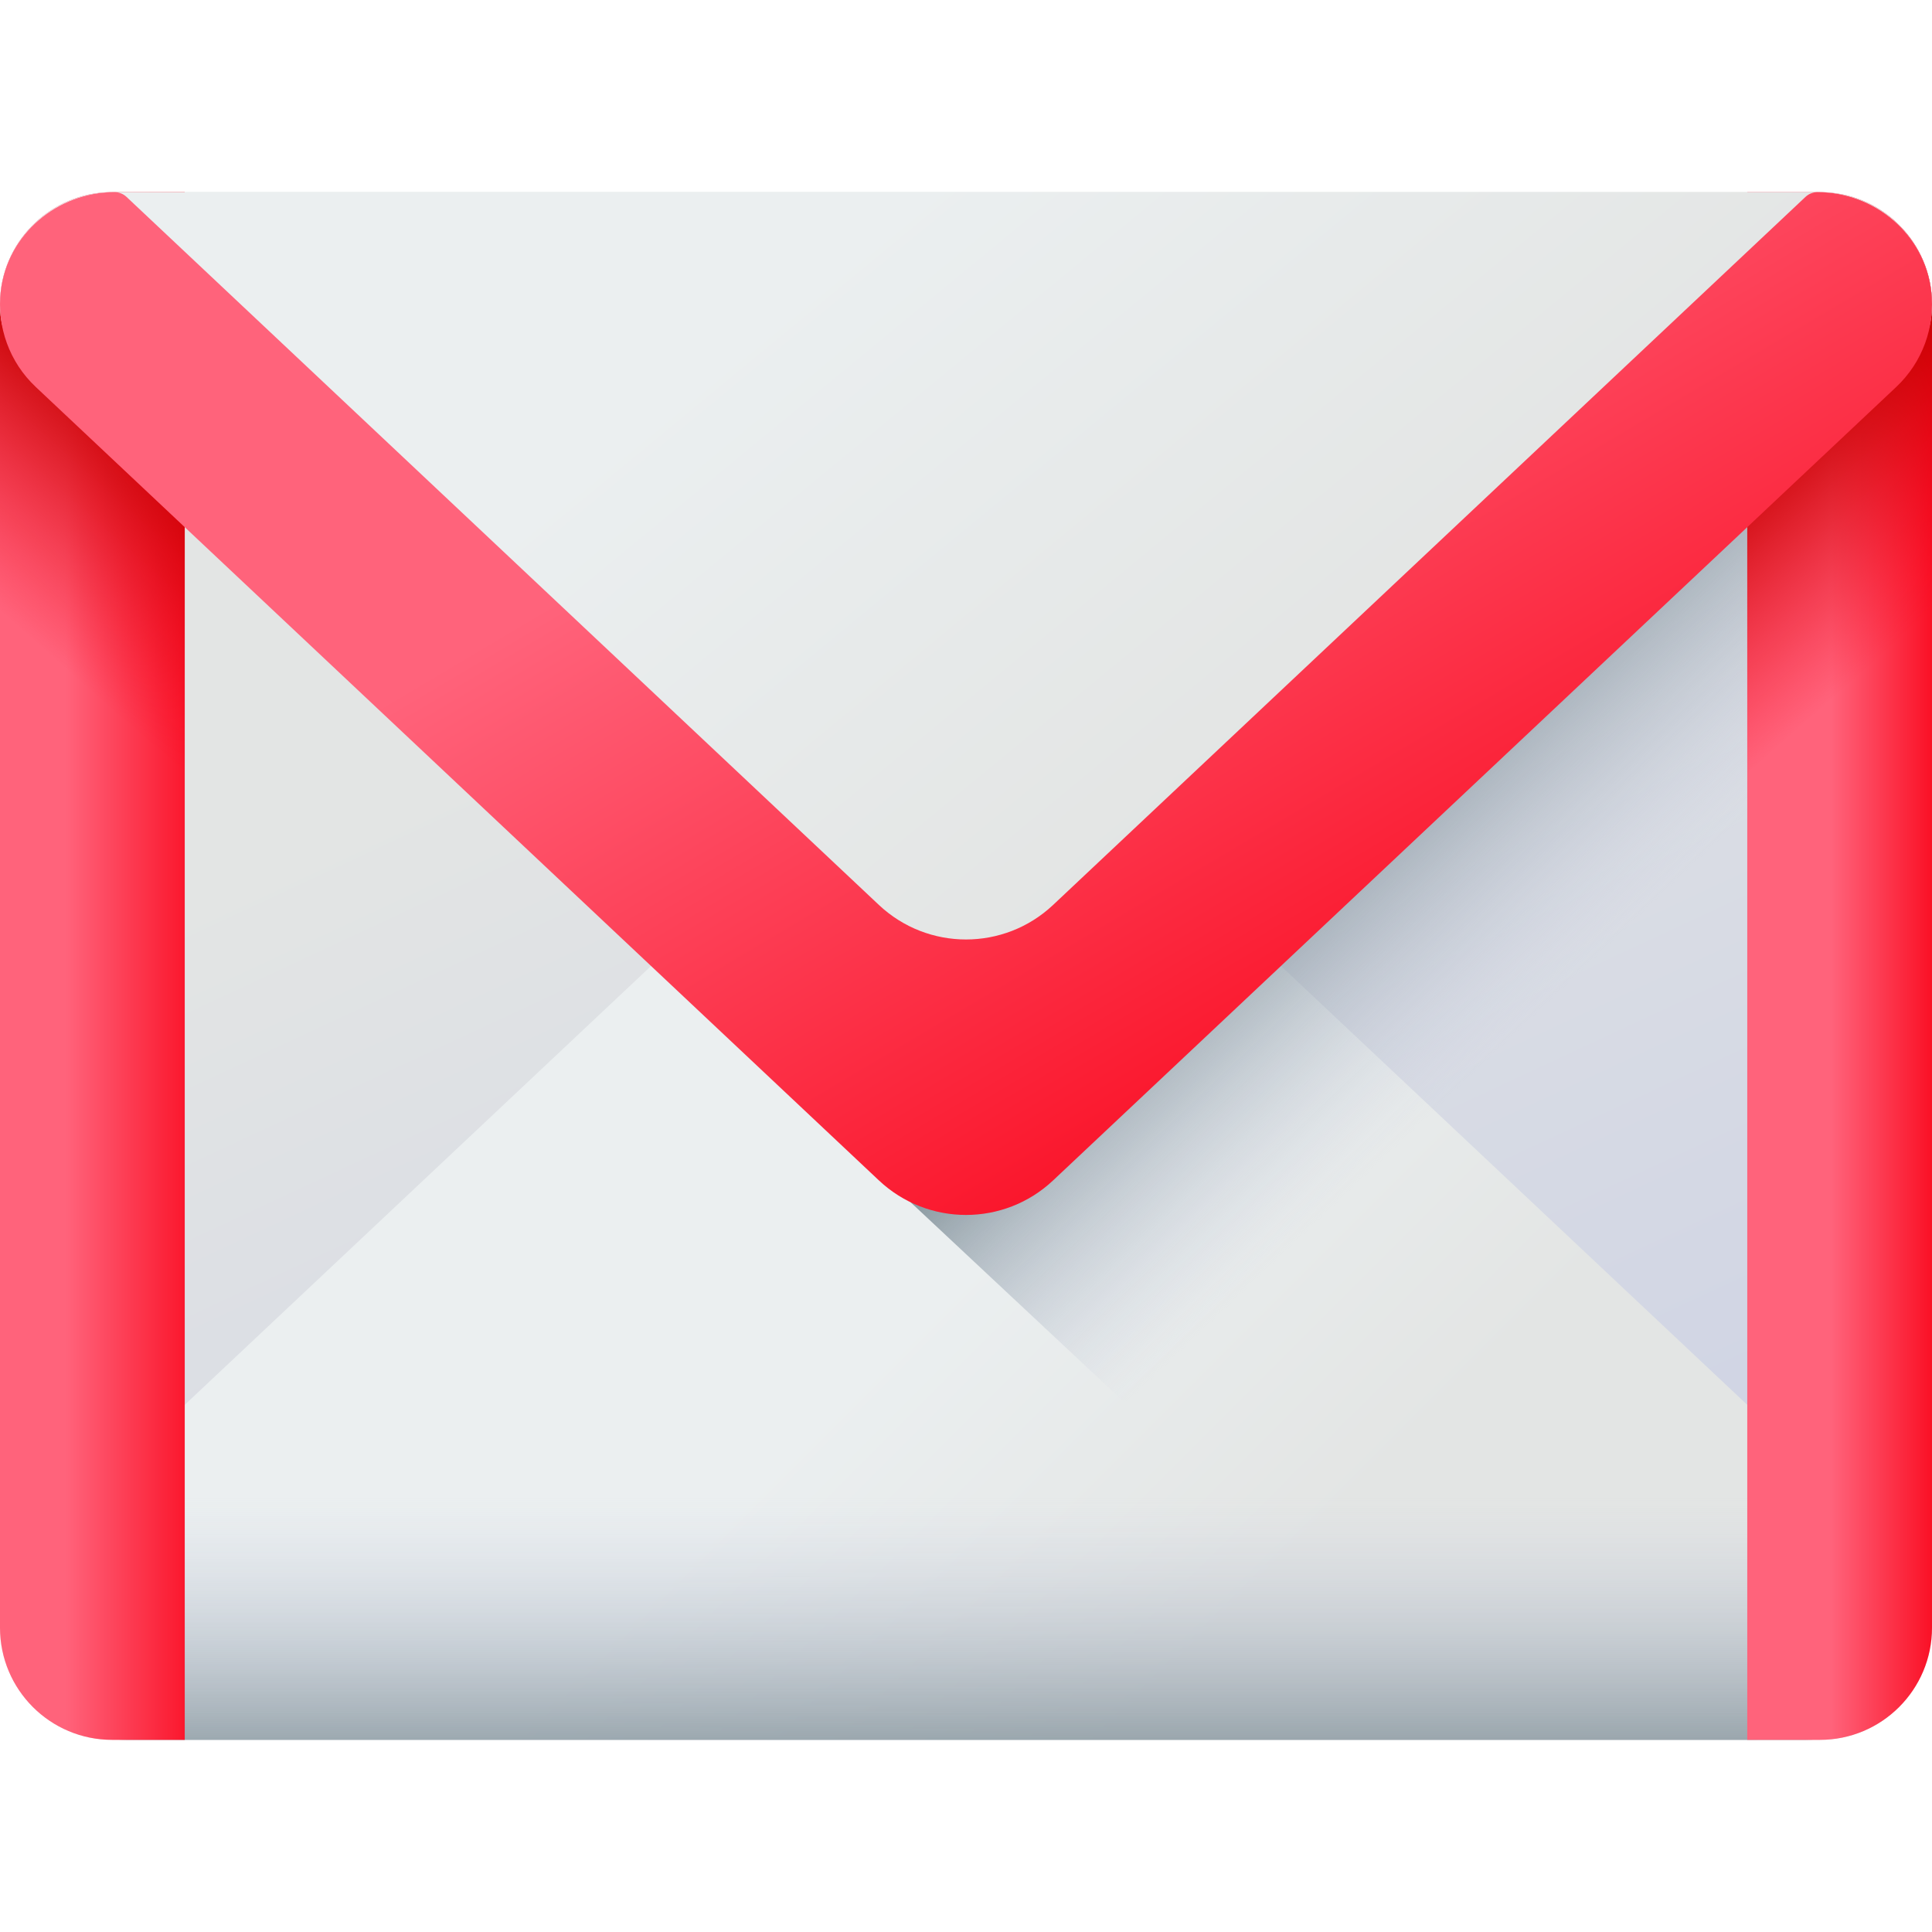
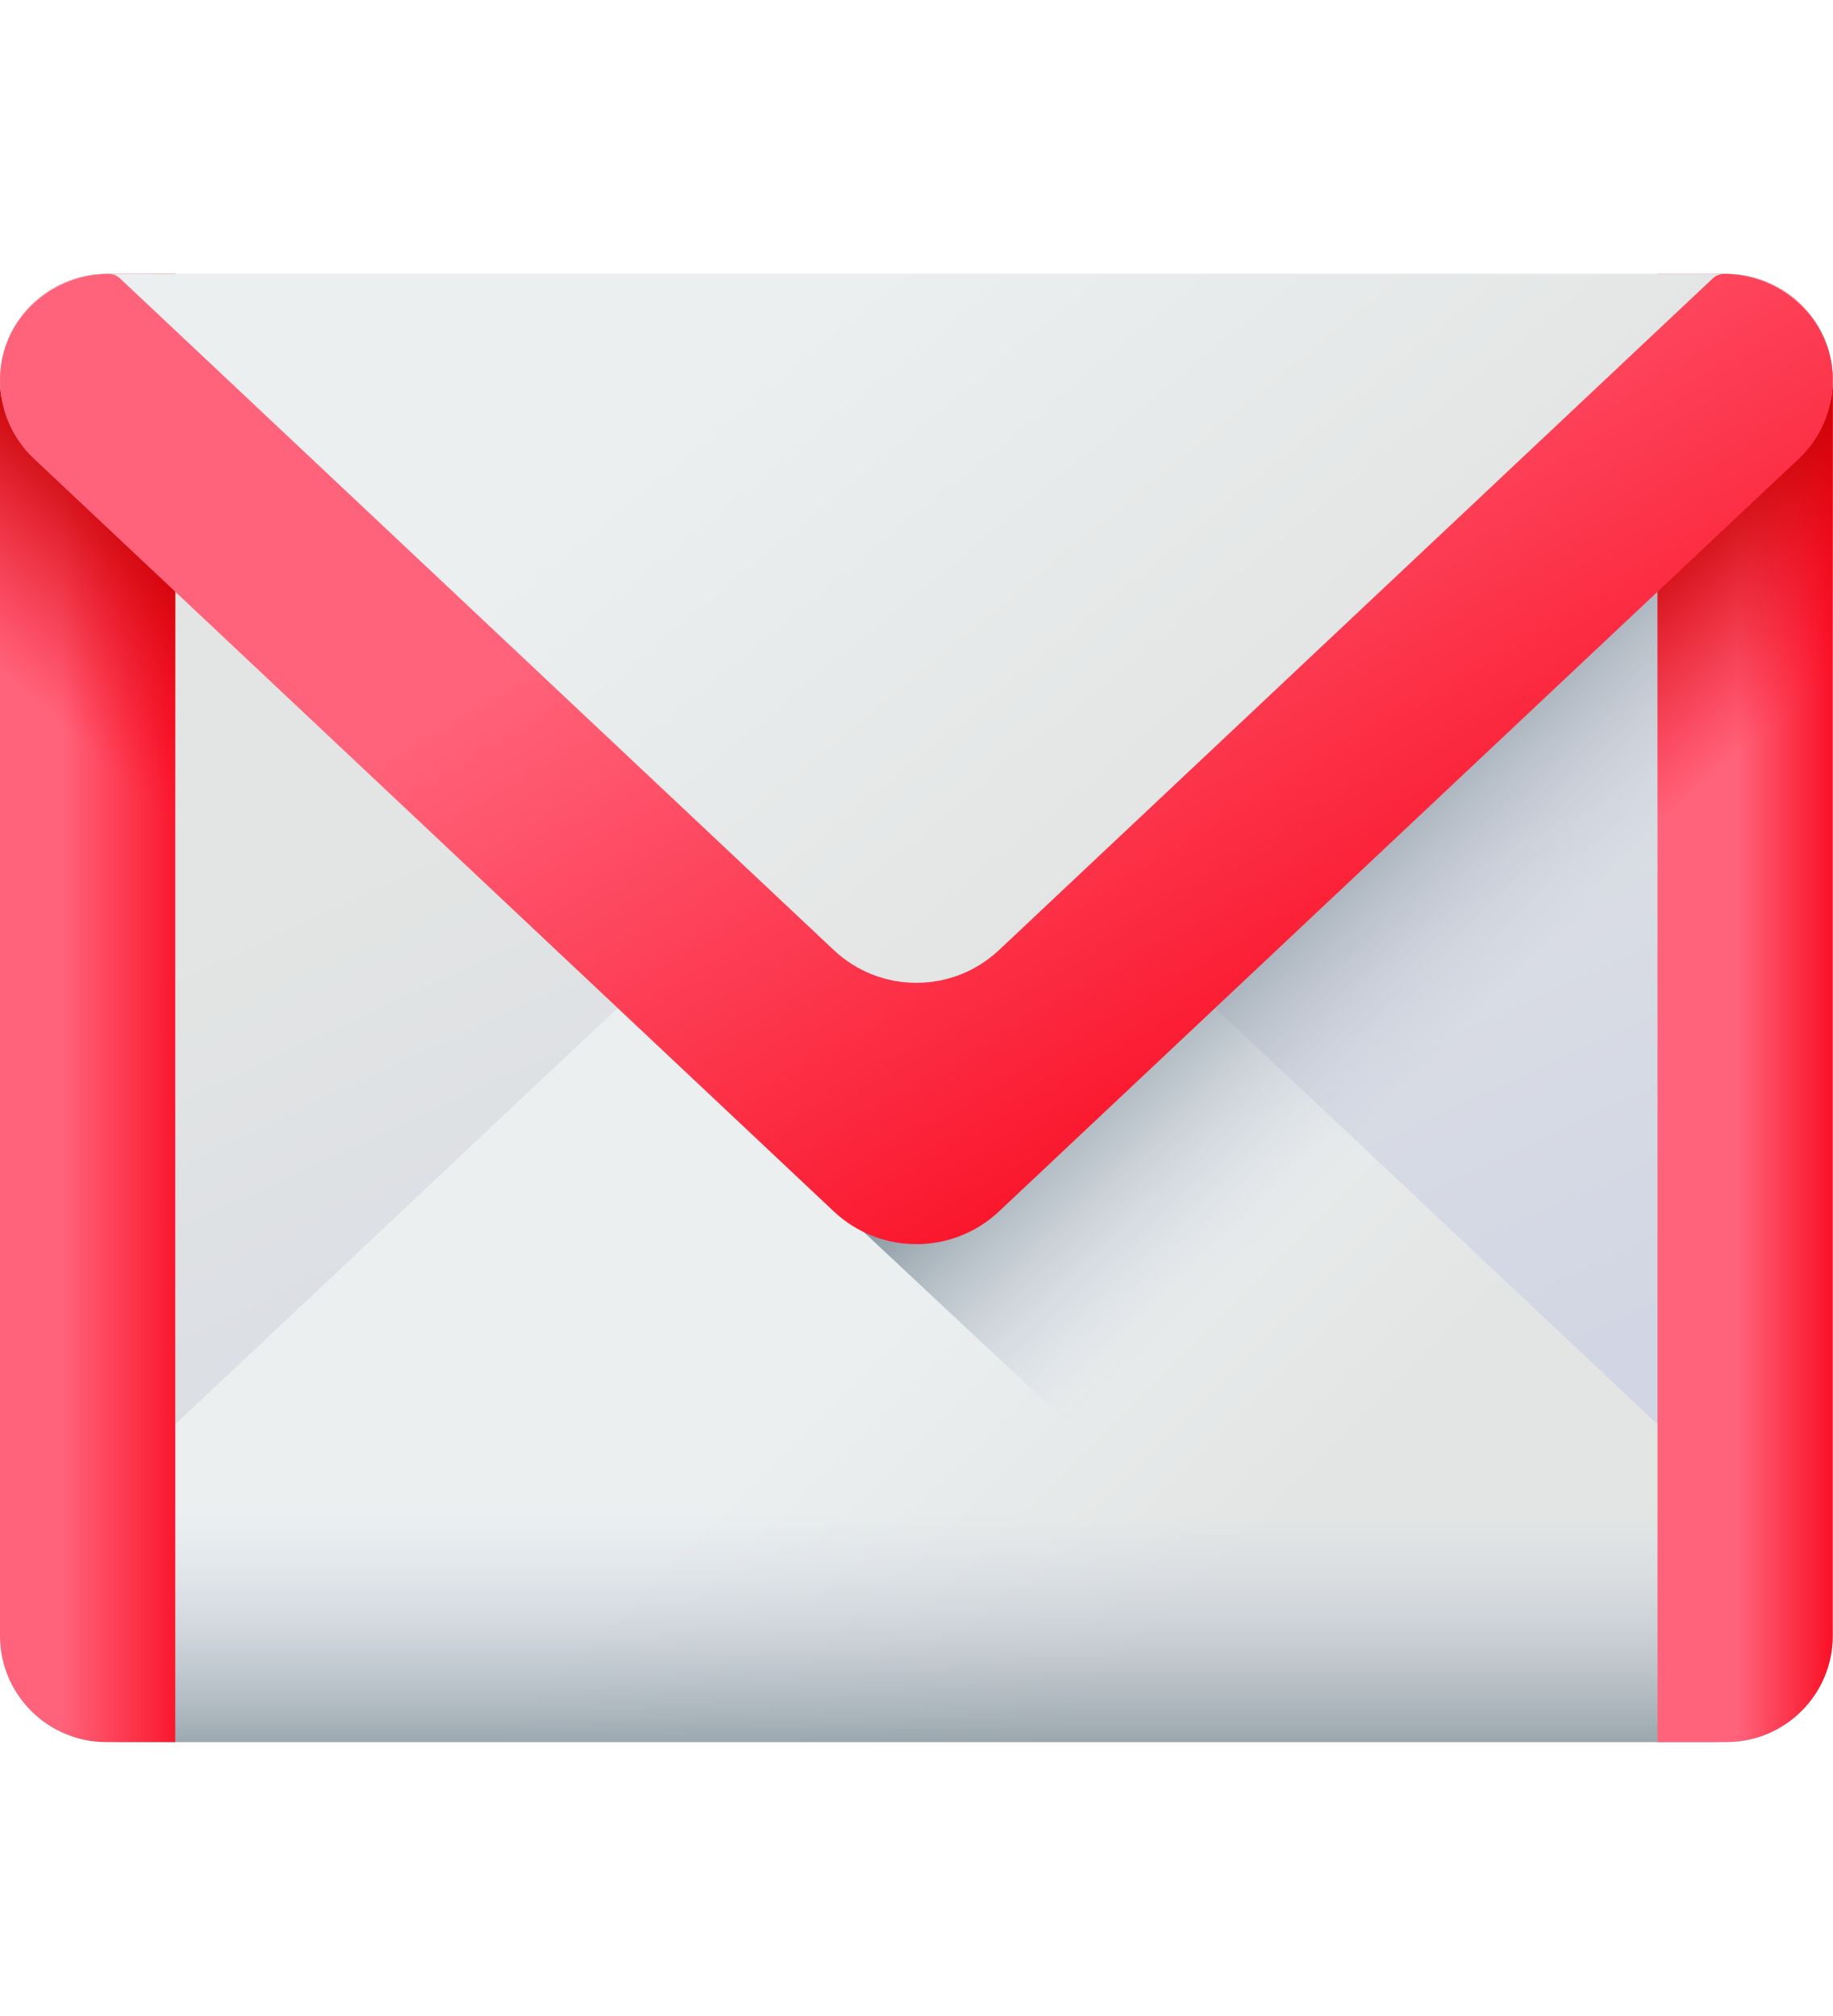
- <svg xmlns="http://www.w3.org/2000/svg" xmlns:xlink="http://www.w3.org/1999/xlink" id="Capa_1" enable-background="new 0 0 510 510" height="512" viewBox="0 0 510 510" width="512">
+ <svg xmlns="http://www.w3.org/2000/svg" xmlns:xlink="http://www.w3.org/1999/xlink" id="Capa_1" enable-background="new 0 0 510 510" height="110px" viewBox="0 0 510 510" width="100px">
  <linearGradient id="SVGID_1_" gradientUnits="userSpaceOnUse" x1="218.973" x2="380.27" y1="158.336" y2="504.608">
    <stop offset="0" stop-color="#e3e5e4" />
    <stop offset="1" stop-color="#cbd0e4" />
  </linearGradient>
  <linearGradient id="lg1">
    <stop offset="0" stop-color="#ebeff0" />
    <stop offset="1" stop-color="#e3e5e4" />
  </linearGradient>
  <linearGradient id="SVGID_2_" gradientUnits="userSpaceOnUse" x1="207.043" x2="290.353" xlink:href="#lg1" y1="381.647" y2="464.957" />
  <linearGradient id="lg2">
    <stop offset="0" stop-color="#cbd0e4" stop-opacity="0" />
    <stop offset="1" stop-color="#6a7d83" />
  </linearGradient>
  <linearGradient id="SVGID_3_" gradientUnits="userSpaceOnUse" x1="255" x2="255" xlink:href="#lg2" y1="395.097" y2="480.645" />
  <linearGradient id="lg3">
    <stop offset="0" stop-color="#ff637b" />
    <stop offset="1" stop-color="#f90217" />
  </linearGradient>
  <linearGradient id="SVGID_4_" gradientUnits="userSpaceOnUse" x1="17.333" x2="58.022" xlink:href="#lg3" y1="255" y2="255" />
  <linearGradient id="SVGID_5_" gradientUnits="userSpaceOnUse" x1="419.959" x2="357.292" xlink:href="#lg2" y1="254.052" y2="188.052" />
  <linearGradient id="SVGID_6_" gradientUnits="userSpaceOnUse" x1="483.333" x2="514.667" xlink:href="#lg3" y1="255" y2="255" />
  <linearGradient id="lg4">
    <stop offset="0" stop-color="#f90217" stop-opacity="0" />
    <stop offset=".267" stop-color="#e7010f" stop-opacity=".267" />
    <stop offset=".723" stop-color="#ce0004" stop-opacity=".723" />
    <stop offset="1" stop-color="#c50000" />
  </linearGradient>
  <linearGradient id="SVGID_7_" gradientUnits="userSpaceOnUse" x1="500.767" x2="458.767" xlink:href="#lg4" y1="169.548" y2="122.048" />
  <linearGradient id="SVGID_8_" gradientTransform="matrix(-1 0 0 1 971.233 0)" gradientUnits="userSpaceOnUse" x1="962" x2="920" xlink:href="#lg4" y1="169.548" y2="122.048" />
  <linearGradient id="SVGID_9_" gradientUnits="userSpaceOnUse" x1="234.406" x2="346.189" xlink:href="#lg1" y1="54.061" y2="189.691" />
  <linearGradient id="SVGID_10_" gradientUnits="userSpaceOnUse" x1="261.026" x2="390.36" xlink:href="#lg3" y1="90.574" y2="308.574" />
  <g>
    <path d="m462.393 459.282h-414.786c-16.351 0-29.607-13.256-29.607-29.608l-18-349.349c0-16.352 13.256-29.607 29.607-29.607h450.785c16.352 0 29.607 13.256 29.607 29.607l-18 349.349c.001 16.352-13.255 29.608-29.606 29.608z" fill="url(#SVGID_1_)" />
    <path d="m480.393 459.282h-450.786c-16.351 0-29.607-13.256-29.607-29.608 0-8.258 3.41-16.149 9.423-21.808l222.585-209.465c12.918-12.156 33.066-12.156 45.984 0l222.585 209.465c6.014 5.659 9.423 13.55 9.423 21.808 0 16.352-13.256 29.608-29.607 29.608z" fill="url(#SVGID_2_)" />
    <path d="m4.235 352.963v76.711c0 16.352 13.036 29.607 29.116 29.607h443.298c16.08 0 29.116-13.256 29.116-29.607v-76.711z" fill="url(#SVGID_3_)" />
    <path d="m0 80.326v349.349c0 16.352 13.256 29.607 29.607 29.607h19.16v-408.564h-19.16c-16.351 0-29.607 13.256-29.607 29.608z" fill="url(#SVGID_4_)" />
    <path d="m10.423 102.133 381.577 357.149h88.393c16.352 0 29.607-13.256 29.607-29.607v-349.349c0-16.352-13.256-27.607-29.607-27.607h-450.786c-16.351-.001-28.607 11.255-28.607 27.607 0 8.257 3.41 16.148 9.423 21.807z" fill="url(#SVGID_5_)" />
    <path d="m510 80.326v349.349c0 16.352-13.256 29.607-29.607 29.607h-19.16v-408.564h19.16c16.351 0 29.607 13.256 29.607 29.608z" fill="url(#SVGID_6_)" />
    <path d="m480.393 52.718h-19.16v180.996h48.767v-151.388c0-16.352-13.256-29.608-29.607-29.608z" fill="url(#SVGID_7_)" />
    <path d="m29.607 52.718h19.16v180.996h-48.767v-151.388c0-16.352 13.256-29.608 29.607-29.608z" fill="url(#SVGID_8_)" />
    <path d="m480.393 50.718h-450.786c-16.351 0-29.607 13.256-29.607 29.608 0 8.258 3.41 13.149 9.423 18.808l222.585 209.465c12.918 12.156 33.066 12.156 45.984 0l222.585-209.466c6.013-5.659 9.423-10.55 9.423-18.807 0-16.352-13.256-29.608-29.607-29.608z" fill="url(#SVGID_9_)" />
    <path d="m479.775 50.718c-1.179 0-2.313.45-3.171 1.257l-198.612 186.906c-12.918 12.156-33.066 12.156-45.984 0l-198.611-186.905c-.858-.808-1.993-1.258-3.171-1.258-15.107 0-28.248 11.079-30.018 26.082-1.121 9.503 2.351 18.873 9.216 25.333l222.585 209.465c12.918 12.156 33.066 12.156 45.984 0l222.585-209.465c6.865-6.461 10.337-15.83 9.216-25.333-1.771-15.003-14.912-26.082-30.019-26.082z" fill="url(#SVGID_10_)" />
  </g>
</svg>
